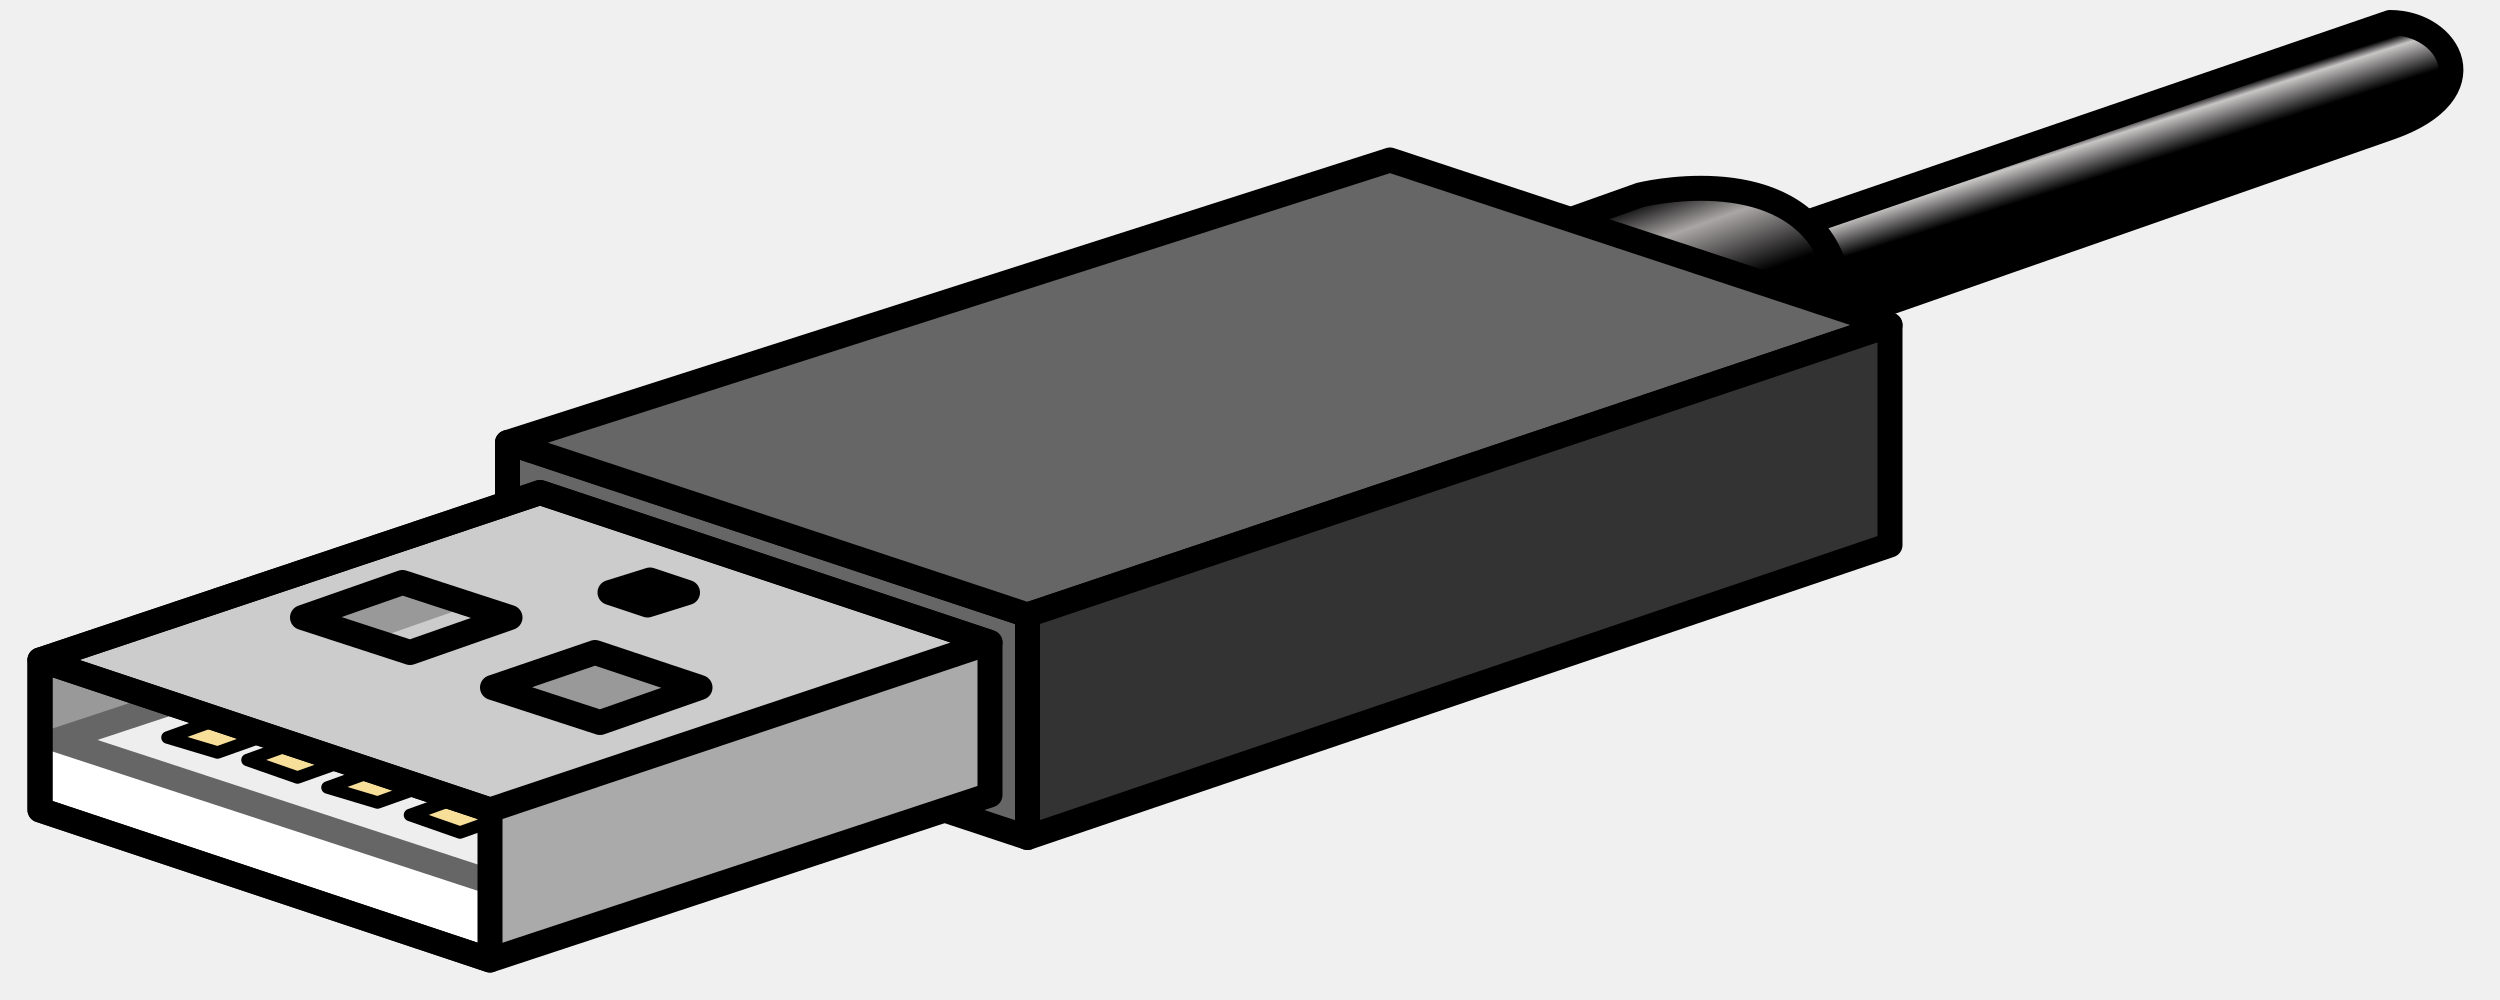
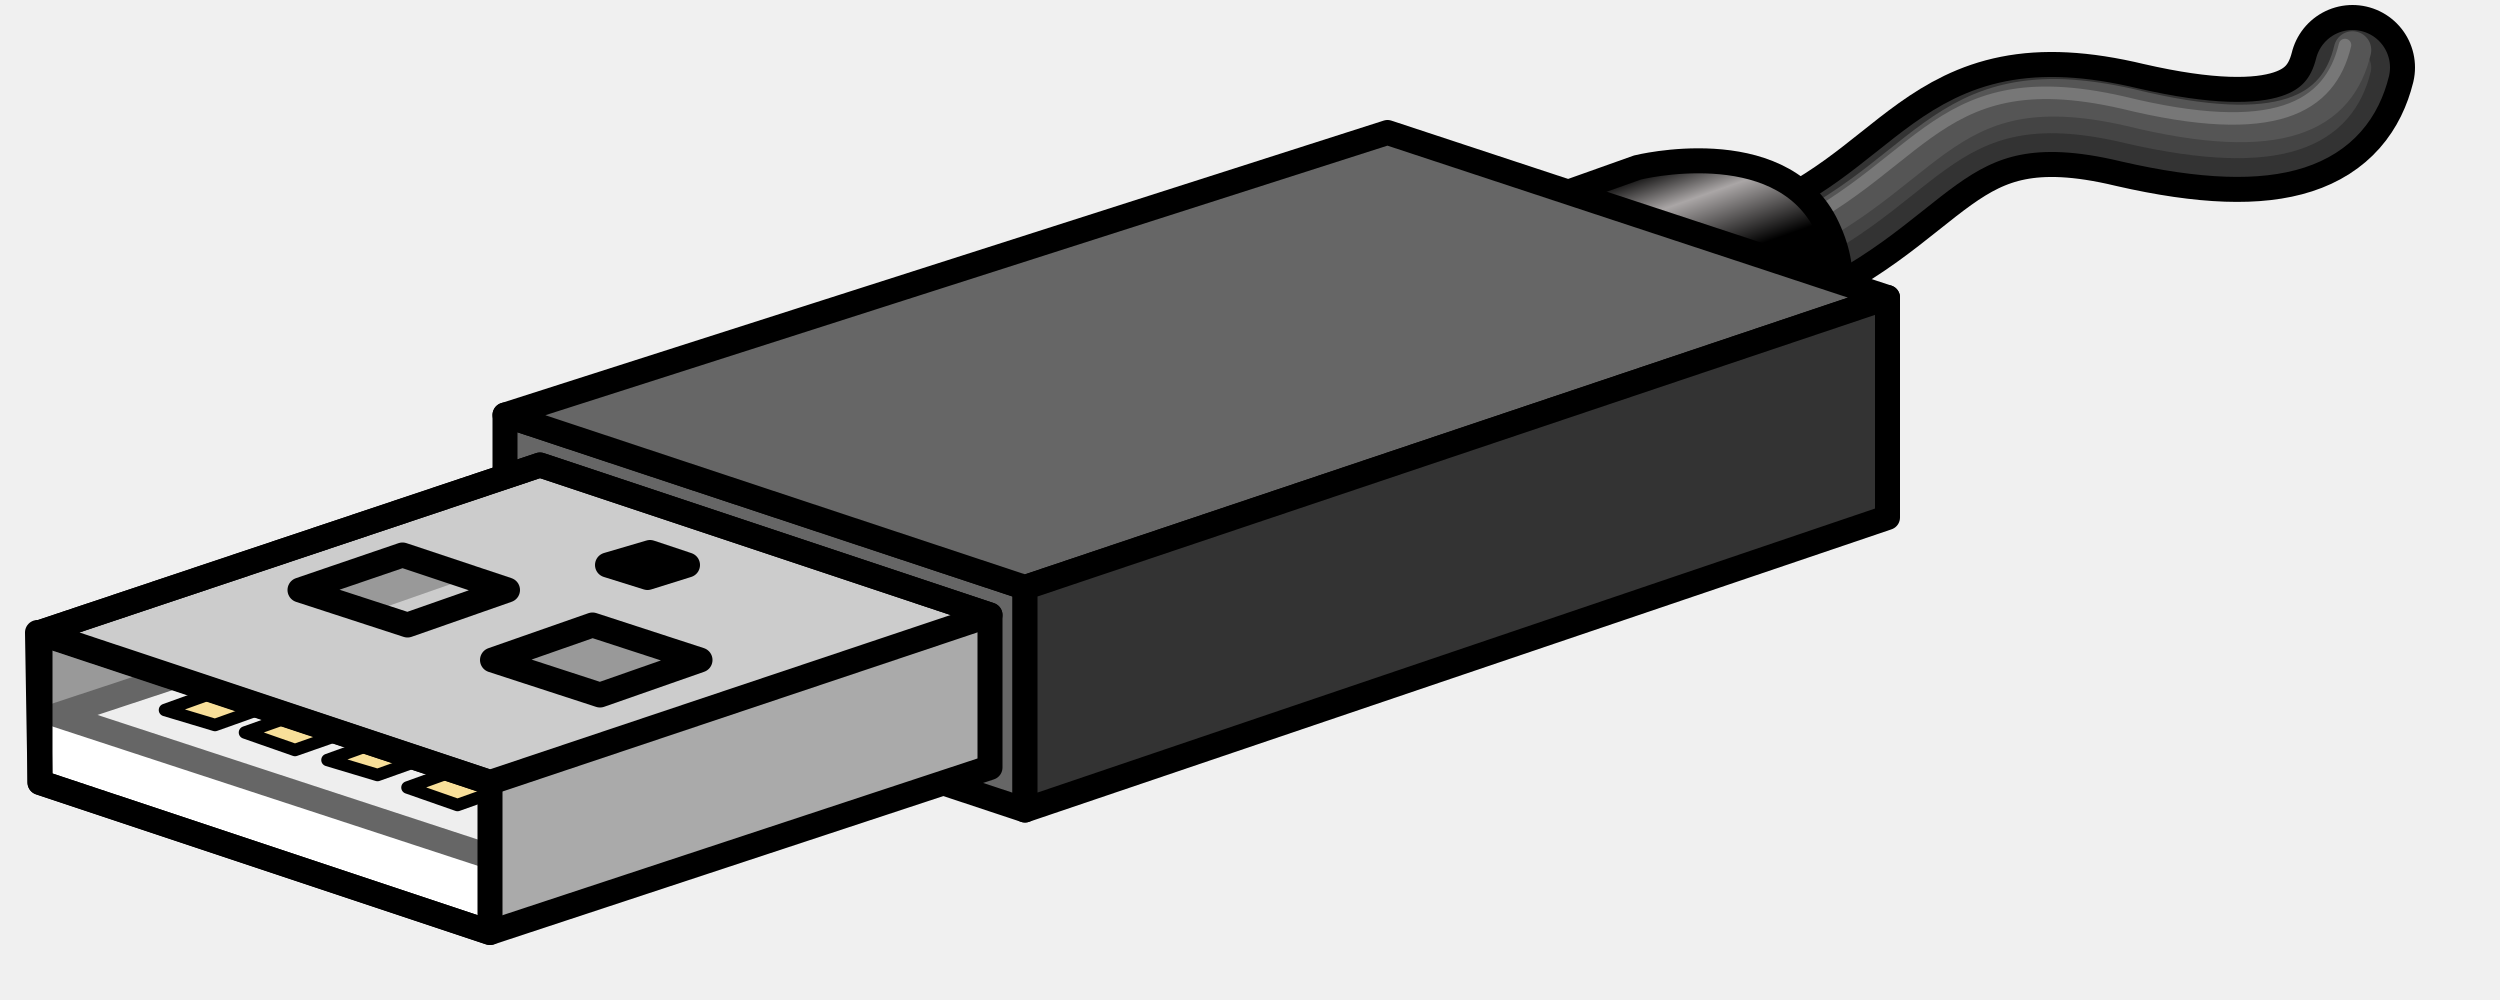
<svg xmlns="http://www.w3.org/2000/svg" viewBox="0 0 100 40">
  <defs>
-     <linearGradient id="Gradient-0" x1="15.8" y1="-7.6" x2="16.4" y2="-5.7" gradientUnits="userSpaceOnUse">
-       <stop offset="0" stop-color="#000" />
-       <stop offset=".2" stop-color="#c8c5c5" />
-       <stop offset=".9" stop-color="#000" />
-     </linearGradient>
-     <linearGradient id="Gradient-1" x1="1.1" y1="-10.8" x2="4" y2="-2.6" gradientUnits="userSpaceOnUse">
+     <linearGradient id="Gradient-0" x1="1.1" y1="-10.8" x2="4" y2="-2.6" gradientUnits="userSpaceOnUse">
      <stop offset="0" stop-color="#000" />
      <stop offset=".2" stop-color="#aaa6a6" />
      <stop offset=".5" stop-color="#000" />
    </linearGradient>
  </defs>
-   <g transform="translate(1.6,.9)">
-     <path d="M1.4 1.3l22.6-7.9c4-1.4 2.4-4.2 0-4.2l-28 9.6c0 0 5.4 2.5 5.4 2.5Z" stroke="#000" fill="url(#Gradient-0)" stroke-linecap="round" stroke-linejoin="round" transform="translate(70,10.8)" />
-     <path d="M39.5 23.7l-20.8-6.9v8.9l20.8 6.9v-8.9" stroke="#000" fill="#666" stroke-linecap="round" stroke-linejoin="round" />
-     <path d="M0 31.5l20-6.7v-6l-20 6.7Z" fill="#999" />
-     <g transform="translate(1.1,24.5)">
-       <path d="M-1 6.9l17.7 6l.1-2.9l-17.7-5.9c0 0-0.1 2.8-0.1 2.8Z" fill="#fff" />
-       <path d="M-0.4 4.2l17.4 5.7l12-3.8l-17.3-5.9c0 0-12.1 4-12.1 4Z" stroke="#666" fill="#eee" stroke-linecap="round" stroke-linejoin="round" />
+   <g transform="translate(1.5,-0.2)">
+     <g transform="translate(56.8,1.9)">
+       <path d="M-30.3 23.5l32.7-11.3l9.5-3.2c7.1-2.6 7.1-7.6 15-5.7c6.1 1.4 8.3 .1 8.9-2.3" stroke="#000" fill="none" stroke-linecap="round" stroke-linejoin="round" stroke-width="5" />
+       <path d="M-30.4 23.6l32.5-11.3l9.8-3.3c7.1-2.6 7.1-7.6 15-5.7c6.1 1.4 8.3 .1 8.9-2.3" stroke="#333" fill="none" stroke-linecap="round" stroke-linejoin="round" stroke-width="3" />
+       <path d="M-30.4 23.6l31.4-11l10.9-3.6c7.1-2.6 7.1-7.6 15-5.7c6.1 1.4 8.3 .1 8.9-2.3" stroke="#444" fill="none" stroke-linecap="round" stroke-linejoin="round" stroke-width="1.5" />
+       <path d="M-30.6 23.1l31.5-11.1l11-3.6c7.1-2.7 7.1-7.6 15-5.8c6.1 1.5 8.3 .2 8.9-2.3" stroke="#555" fill="none" stroke-linecap="round" stroke-linejoin="round" stroke-width="1.5" />
+       <path d="M-30.6 22.8l31.2-11l11-3.6c7.1-2.7 7.1-7.6 15-5.8c6.1 1.5 8.3 .2 8.9-2.3" stroke="#777" fill="none" stroke-linecap="round" stroke-linejoin="round" stroke-width=".5" />
    </g>
-     <path d="M0 0l5.6-2c0 0 4-2.3 1.9-6.4c-1.9-3.6-7.5-2.2-7.5-2.2l-5.9 2.1v6.2Z" stroke="#000" fill="url(#Gradient-1)" stroke-linecap="round" stroke-linejoin="round" transform="translate(64,17.5)" />
-     <path d="M5.1 28.6l2 .6l5.9-2.1l-1.8-0.7c0 0-6.1 2.2-6.1 2.2Z" stroke="#000" fill="#f8df99" stroke-linecap="round" stroke-linejoin="round" stroke-width=".5" />
-     <path d="M8.3 29.5l2 .7l5.9-2.1l-1.8-0.8c0 0-6.1 2.2-6.1 2.2Z" stroke="#000" fill="#f8df99" stroke-linecap="round" stroke-linejoin="round" stroke-width=".5" />
-     <path d="M11.5 30.6l2 .6l5.9-2.1l-1.8-0.7c0 0-6.1 2.2-6.1 2.2Z" stroke="#000" fill="#f8df99" stroke-linecap="round" stroke-linejoin="round" stroke-width=".5" />
-     <path d="M14.8 31.7l2 .7l5.9-2.1l-1.8-0.8c0 0-6.1 2.2-6.1 2.2Z" stroke="#000" fill="#f8df99" stroke-linecap="round" stroke-linejoin="round" stroke-width=".5" />
-     <path d="M18 37.5l20-6.6v-6.1l-20 6.7c0 0 0 6 0 6Z" fill="#aaa" />
-     <path d="M0 25.5l18 6l20-6.7l-18-6c0 0-20 6.7-20 6.7Z" stroke="#000" fill="#ccc" stroke-linecap="round" stroke-linejoin="round" />
-     <path d="M0 31.5l18 6v-6l-18-6c0 0 0 6 0 6Z" stroke="#000" fill="none" stroke-linecap="round" stroke-linejoin="round" />
-     <path d="M39.5 23.7l-20.8-6.9l35.3-11.3l20 6.6c0 0-34.5 11.6-34.5 11.6Z" stroke="#000" fill="#666" stroke-linecap="round" stroke-linejoin="round" />
-     <path d="M39.5 32.6l34.5-11.7v-8.8l-34.5 11.6c0 0 0 8.9 0 8.9Z" stroke="#000" fill="#333" stroke-linecap="round" stroke-linejoin="round" />
-     <path d="M0 25.5v6l18 6l20-6.6v-6.1l-18-6c0 0-20 6.7-20 6.7Z" stroke="#000" fill="none" stroke-linecap="round" stroke-linejoin="round" />
-     <path d="M18.1 26.6l4.3 1.4l4-1.4l-4.2-1.4c0 0-4.1 1.4-4.1 1.4Z" stroke="#000" fill="#999" stroke-linecap="round" stroke-linejoin="round" />
-     <path d="M10.5 23.8l2.5 1l4-1.4l-2.5-1c0 0-4 1.4-4 1.4Z" fill="#999" />
-     <path d="M22.8 22.8l1.5 .5l1.6-0.5l-1.5-0.5c0 0-1.6 .5-1.6 .5Z" stroke="#000" fill="none" stroke-linecap="round" stroke-linejoin="round" />
-     <path d="M10.5 23.8l4.3 1.4l4-1.4l-4.3-1.4c0 0-4 1.4-4 1.4Z" stroke="#000" fill="none" stroke-linecap="round" stroke-linejoin="round" />
+     <path d="M0 0l5.6-2c0 0 4-2.3 1.9-6.4c-1.9-3.6-7.5-2.2-7.5-2.2l-5.9 2.1v6.2Z" stroke="#000" fill="url(#Gradient-0)" stroke-linecap="round" stroke-linejoin="round" transform="translate(64,17.5)" />
+     <g transform="translate(18.7,5.5)">
+       <path d="M20.8 18.2l-20.8-6.9v8.9l20.8 6.9v-8.9" stroke="#000" fill="#666" stroke-linecap="round" stroke-linejoin="round" />
+       <path d="M20.8 18.2l-20.8-6.9l35.3-11.3l20 6.6c0 0-34.5 11.6-34.5 11.6Z" stroke="#000" fill="#666" stroke-linecap="round" stroke-linejoin="round" />
+       <path d="M20.8 27.1l34.5-11.7v-8.8l-34.5 11.6c0 0 0 8.9 0 8.9Z" stroke="#000" fill="#333" stroke-linecap="round" stroke-linejoin="round" />
+     </g>
+     <g transform="translate(10.5,22.3)">
+       <path d="M-10.4 9.2l20-6.7v-6l-20 6.7Z" fill="#999" />
+       <g transform="translate(-9.3,2.3)">
+         <path d="M-1 6.9l17.7 6l.1-2.9l-17.7-5.9c0 0-0.1 2.8-0.1 2.8Z" fill="#fff" />
+         <path d="M-0.4 4.2l17.4 5.7l12-3.8l-17.3-5.9c0 0-12.1 4-12.1 4Z" stroke="#666" fill="#eee" stroke-linecap="round" stroke-linejoin="round" />
+       </g>
+       <path d="M-5.4 6.3l2 .6l5.9-2.1l-1.8-0.7c0 0-6.1 2.2-6.1 2.2Z" stroke="#000" fill="#f8df99" stroke-linecap="round" stroke-linejoin="round" stroke-width=".5" />
+       <path d="M-2.2 7.2l2 .7l6-2.1l-1.8-0.8c0 0-6.2 2.2-6.2 2.2Z" stroke="#000" fill="#f8df99" stroke-linecap="round" stroke-linejoin="round" stroke-width=".5" />
+       <path d="M1.1 8.3l2 .6l5.9-2.1l-1.8-0.7c0 0-6.1 2.2-6.1 2.2Z" stroke="#000" fill="#f8df99" stroke-linecap="round" stroke-linejoin="round" stroke-width=".5" />
+       <path d="M4.3 9.4l2 .7l5.9-2.1l-1.8-0.8c0 0-6.1 2.2-6.1 2.2Z" stroke="#000" fill="#f8df99" stroke-linecap="round" stroke-linejoin="round" stroke-width=".5" />
+       <path d="M7.6 15.2l20-6.6v-6.1l-20 6.7c0 0 0 6 0 6Z" fill="#aaa" />
+       <path d="M-10.4 3.2l18 6l20-6.7l-18-6c0 0-20 6.7-20 6.7Z" stroke="#000" fill="#ccc" stroke-linecap="round" stroke-linejoin="round" />
+       <path d="M-10.4 9.2l18 6v-6l-18.1-6c0 0 .1 6 .1 6Z" stroke="#000" fill="none" stroke-linecap="round" stroke-linejoin="round" />
+       <path d="M-10.4 3.2v6l18 6l20-6.6v-6.1l-18-6c0 0-20 6.7-20 6.7Z" stroke="#000" fill="none" stroke-linecap="round" stroke-linejoin="round" />
+       <path d="M7.7 4.3l4.3 1.4l4-1.4l-4.3-1.4c0 0-4 1.4-4 1.4Z" stroke="#000" fill="#999" stroke-linecap="round" stroke-linejoin="round" />
+       <path d="M0 1.5l2.5 1l4-1.4l-2.4-1c0 0-4.1 1.4-4.1 1.4Z" fill="#999" />
+       <path d="M12.3 .5l1.6 .5l1.6-0.5l-1.5-0.5c0 0-1.7 .5-1.7 .5Z" stroke="#000" fill="none" stroke-linecap="round" stroke-linejoin="round" />
+       <path d="M0 1.5l4.3 1.4l4-1.4l-4.2-1.4c0 0-4.1 1.4-4.1 1.4Z" stroke="#000" fill="none" stroke-linecap="round" stroke-linejoin="round" />
+     </g>
  </g>
</svg>
